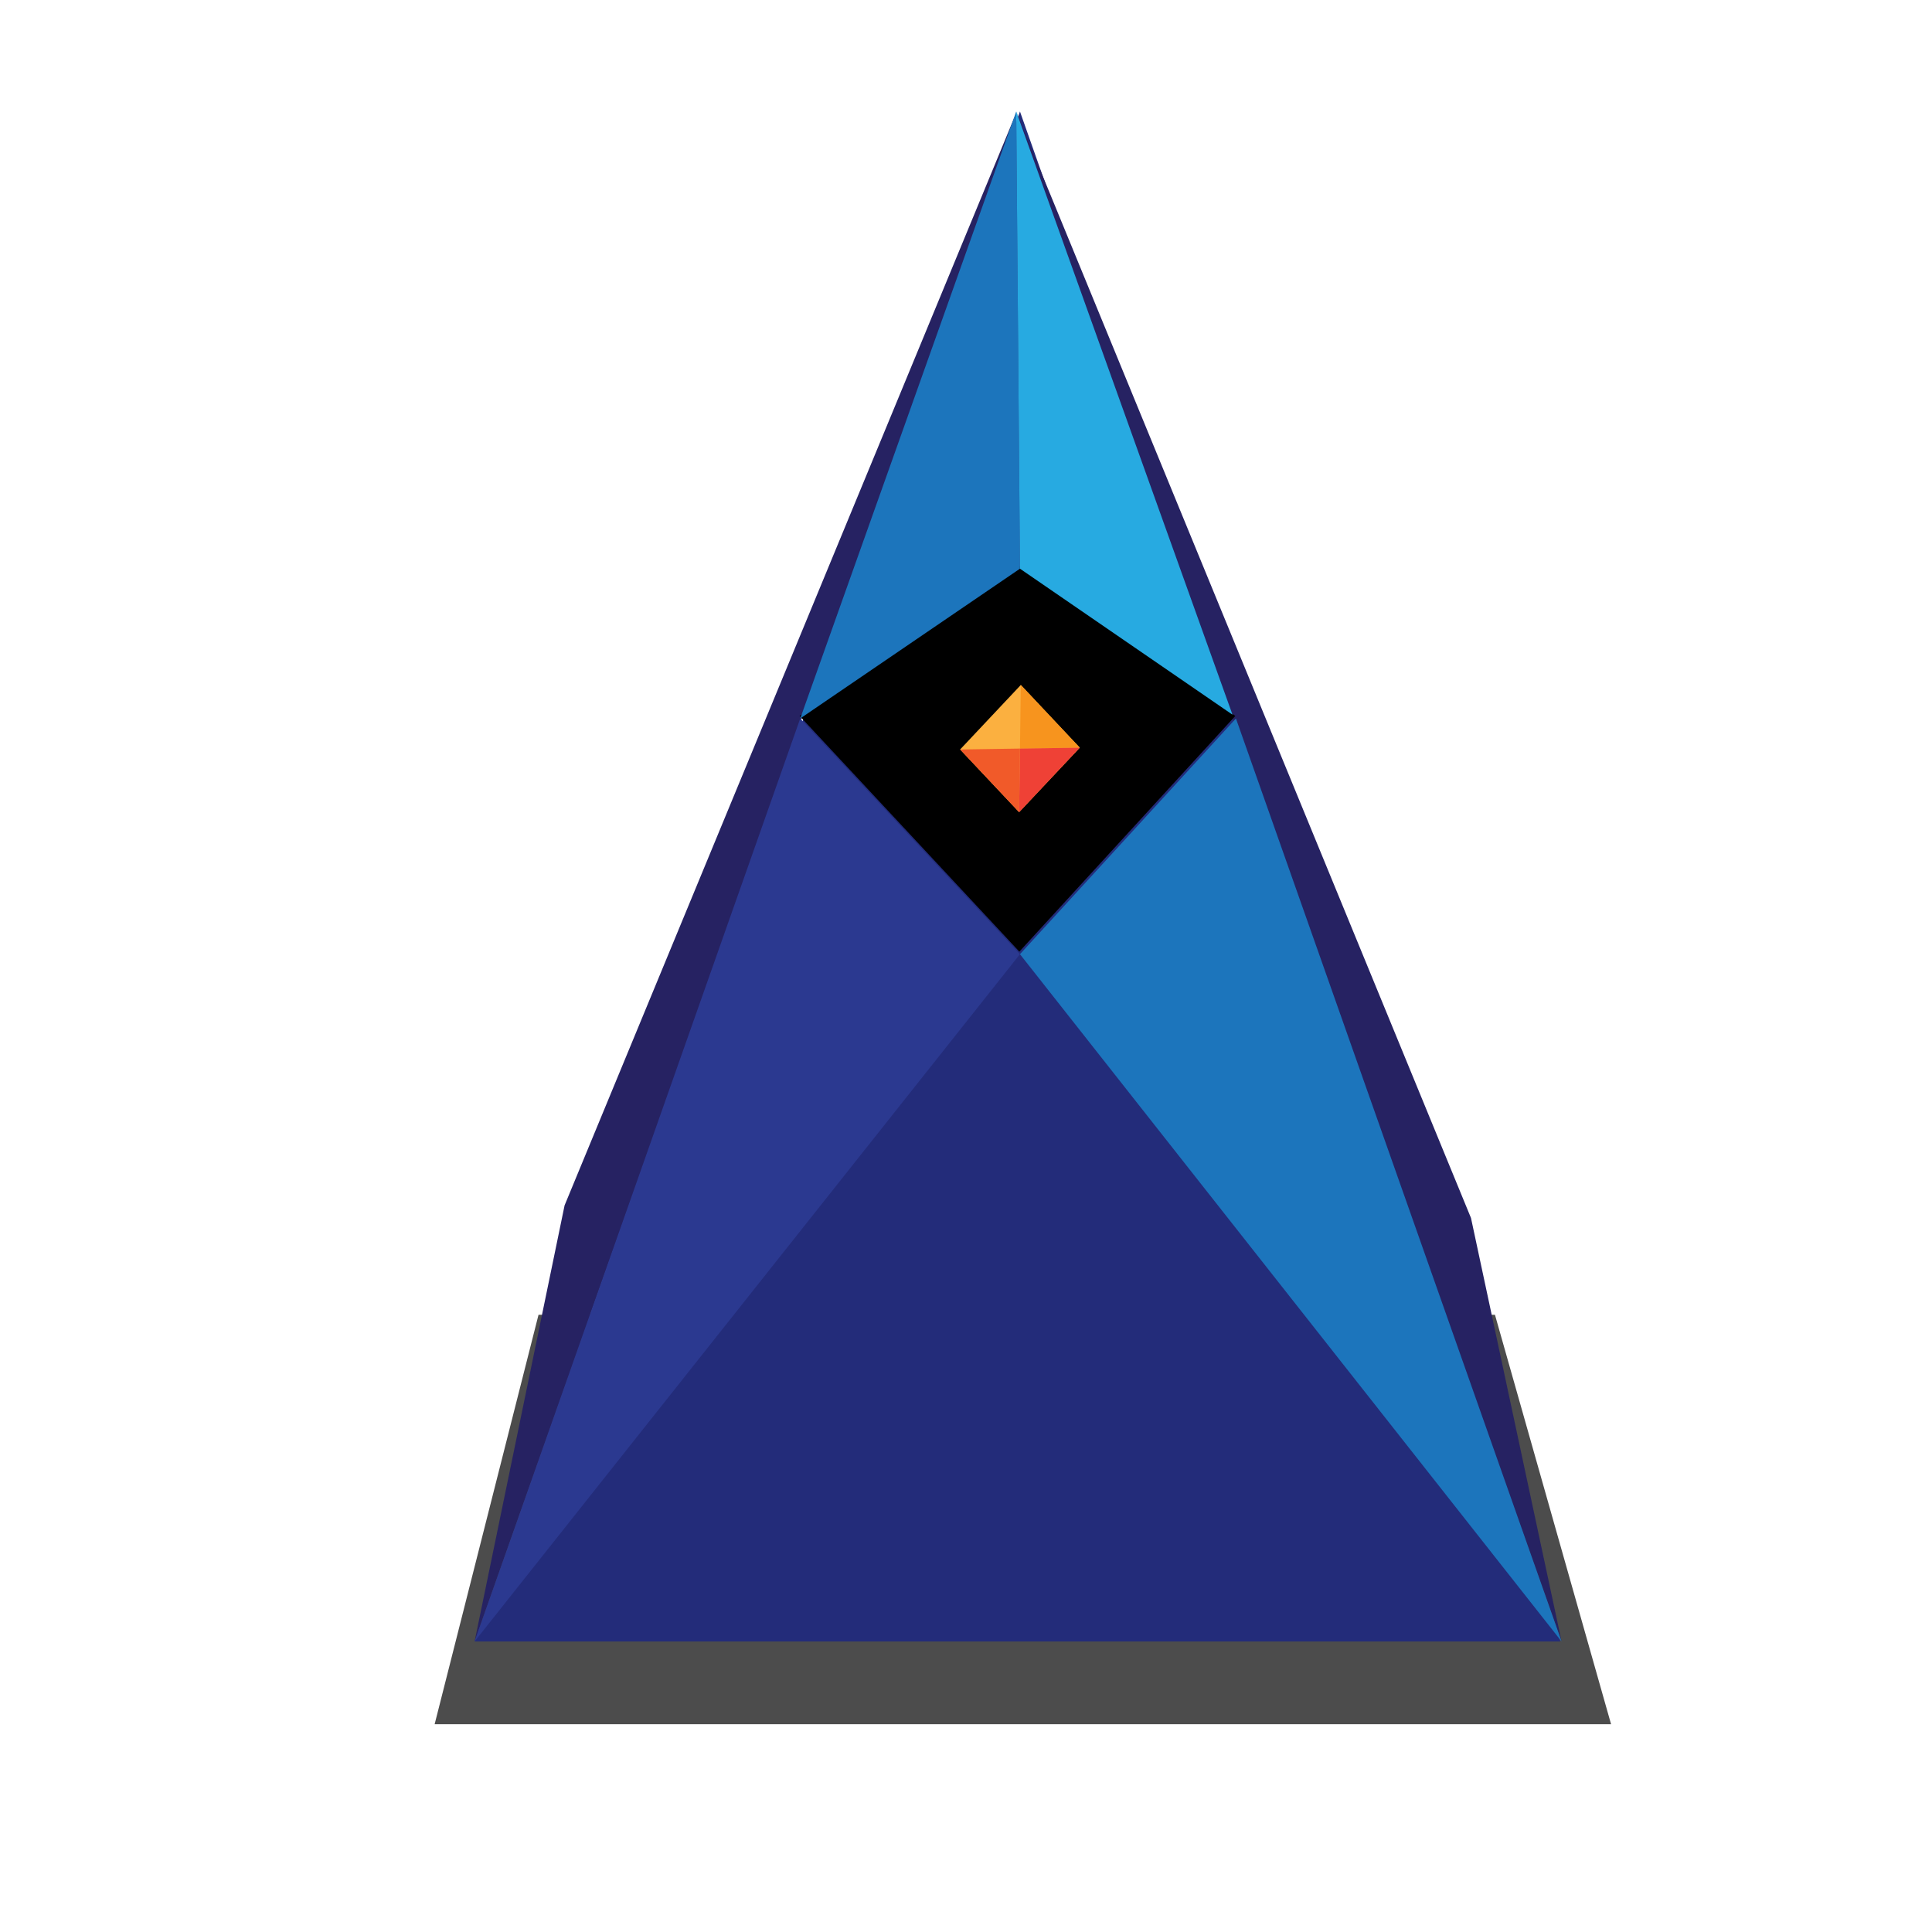
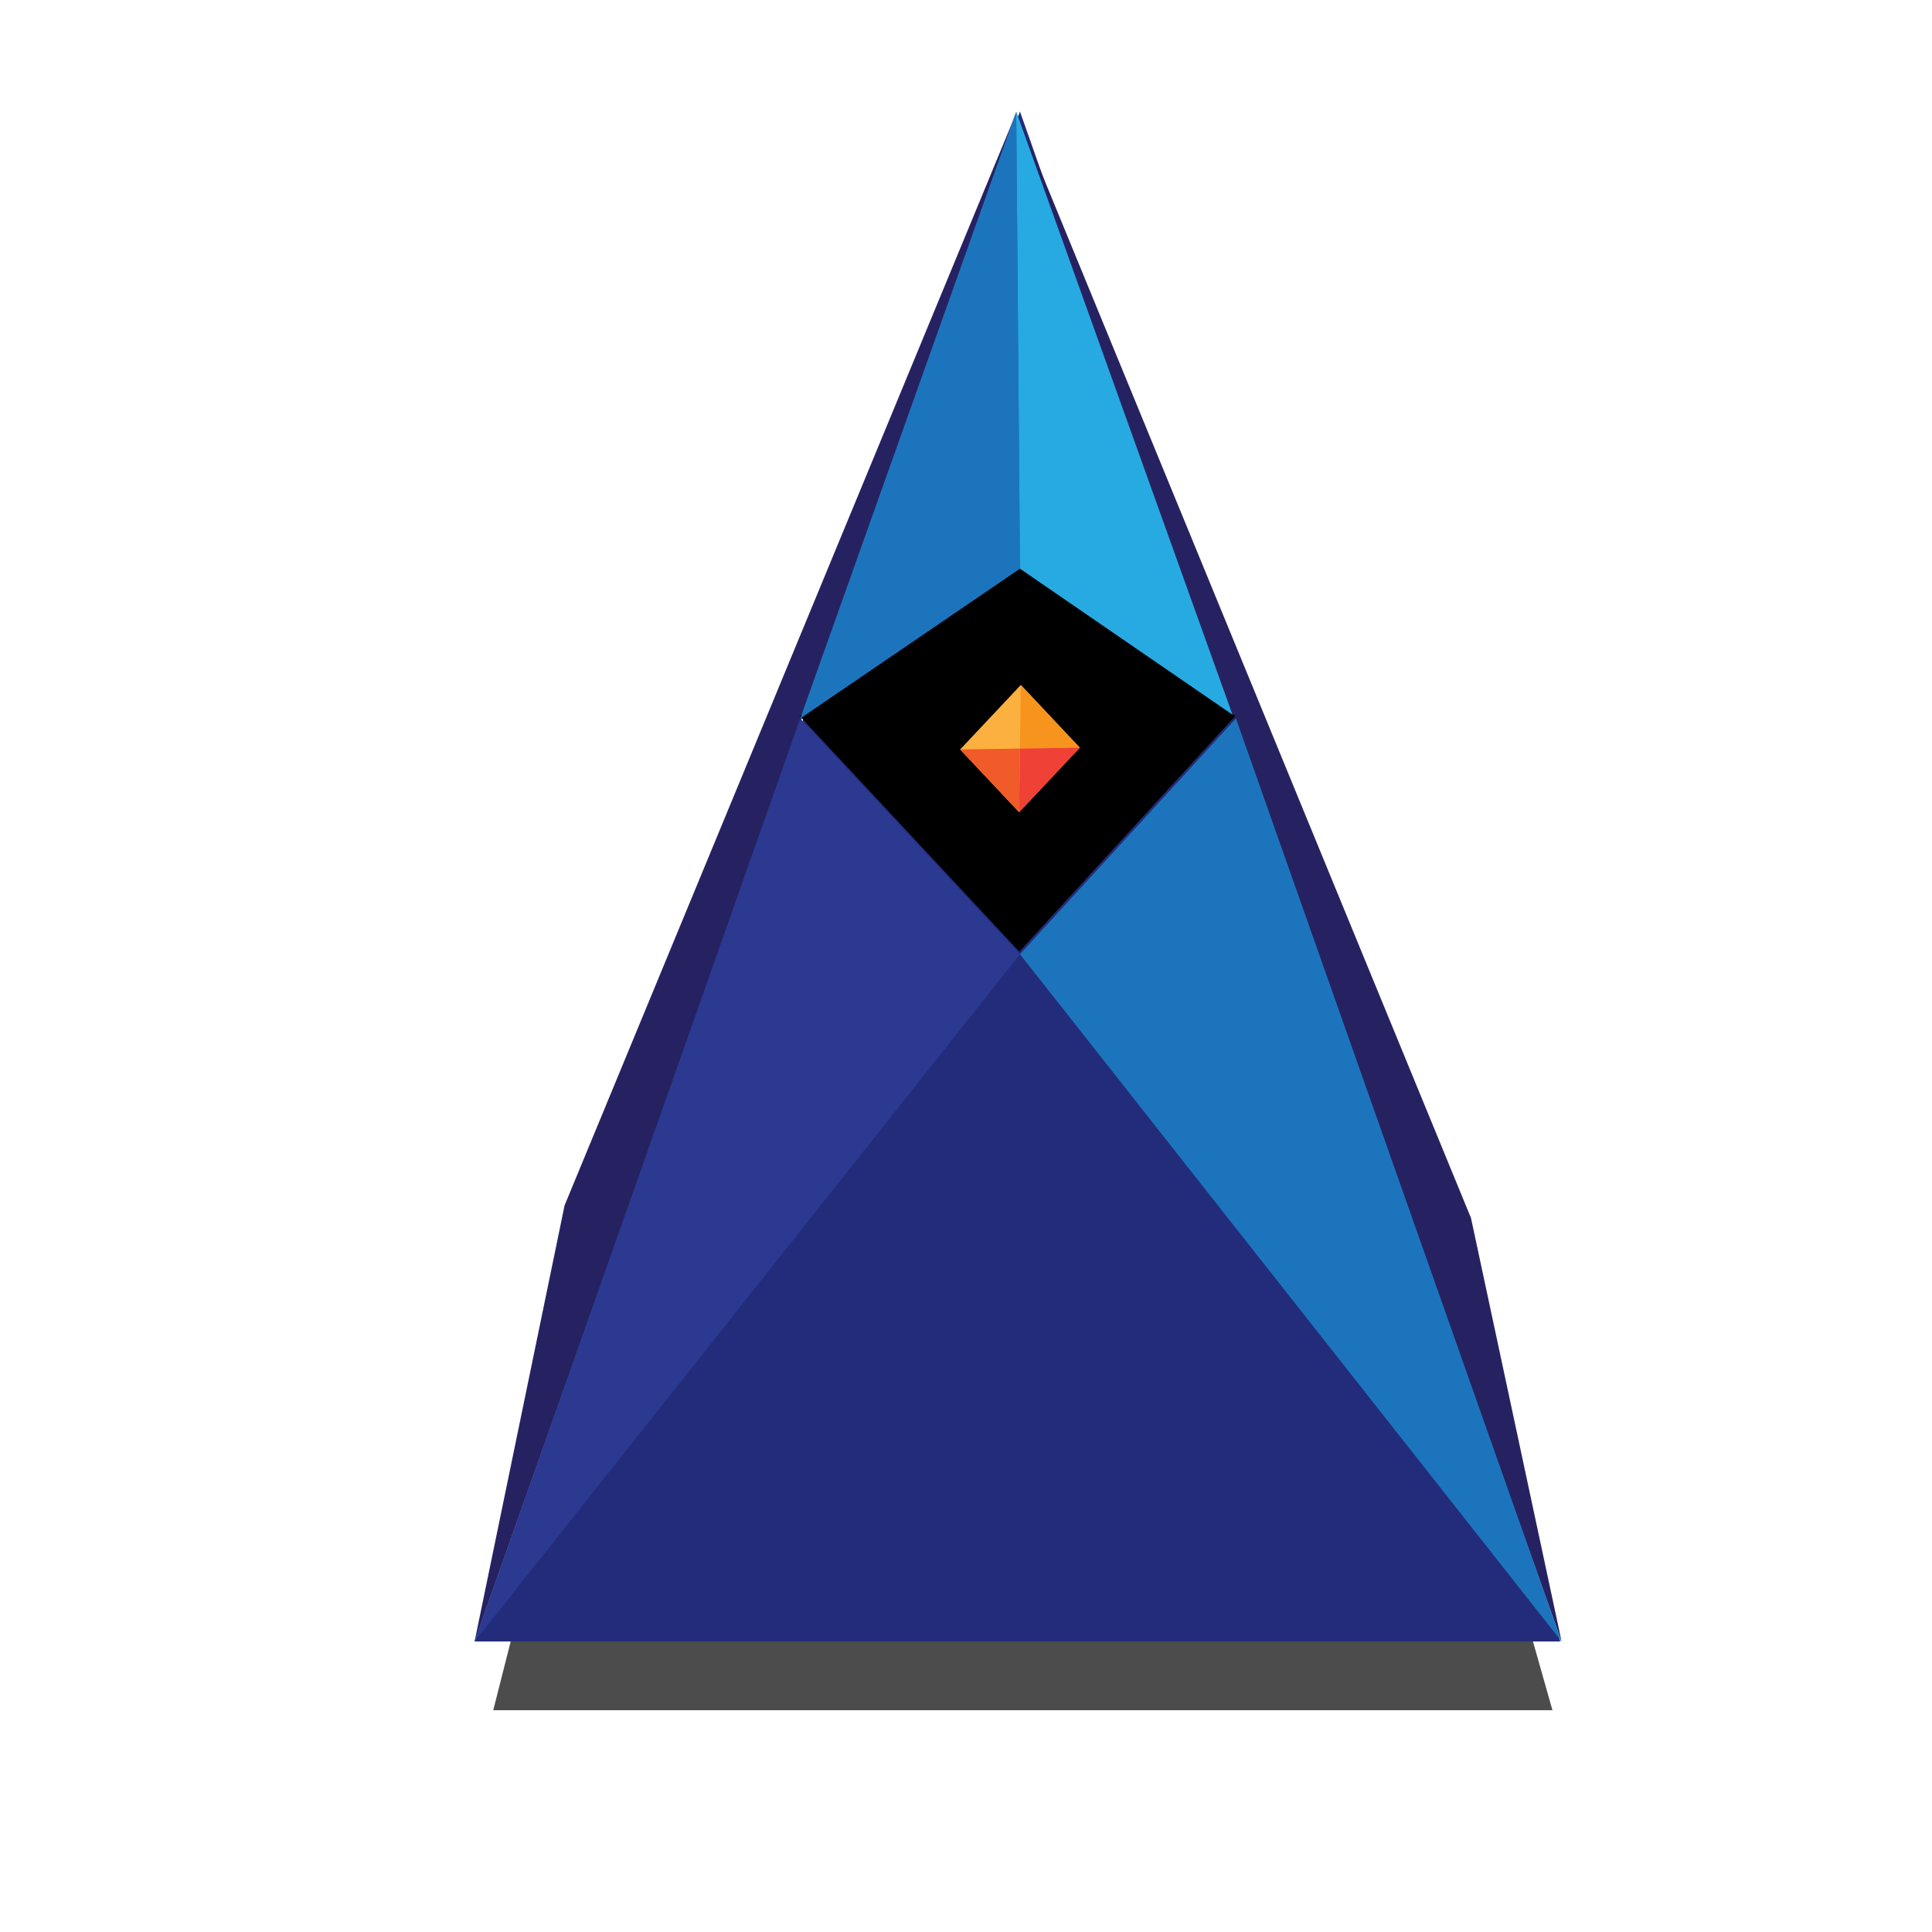
<svg xmlns="http://www.w3.org/2000/svg" version="1.1" id="Layer_1" x="0px" y="0px" width="612px" height="612px" viewBox="0 0 612 612" enable-background="new 0 0 612 612" xml:space="preserve">
-   <polygon opacity="0.7" stroke="#000000" stroke-miterlimit="10" points="170.976,416.986 473.182,416.986 509.678,545.68   138.323,545.68 " />
+   <polygon opacity="0.7" stroke="#000000" stroke-miterlimit="10" points="186.278,425.421 458.264,425.421 491.11,541.245   156.891,541.245 " />
  <g>
    <polygon fill="#232C7A" points="323.094,35.312 150.333,519.979 494.27,519.979  " />
    <polygon fill="#262262" points="150.333,519.978 178.844,381.828 322.094,35.311  " />
    <polygon fill="#262262" points="494.666,519.978 465.967,385.828 321.906,35.312  " />
    <polygon fill="#2B3990" points="150.333,519.978 323.094,302.259 253.49,227.593  " />
    <polygon fill="#1C75BC" points="391.51,227.593 323.094,302.259 494.666,519.978  " />
    <polygon points="322.896,301.456 253.292,226.79 322.896,179.34 391.312,226.79  " />
    <polygon fill="#1C75BC" points="321.906,35.312 323.094,180.144 253.49,227.593  " />
    <polygon fill="#27AAE1" points="390.419,226.393 323.094,180.144 321.906,35.312  " />
    <g>
      <polygon fill="#FBB040" points="342.047,236.843 322.828,257.274 304.141,237.411 323.361,216.979   " />
      <polygon fill="#F7941E" points="323.095,237.126 323.361,216.979 342.047,236.843   " />
      <polygon fill="#F15A29" points="322.828,257.274 323.095,237.126 304.141,237.411   " />
      <polygon fill="#EF4136" points="342.047,236.843 323.095,237.126 322.828,257.274   " />
    </g>
  </g>
</svg>
